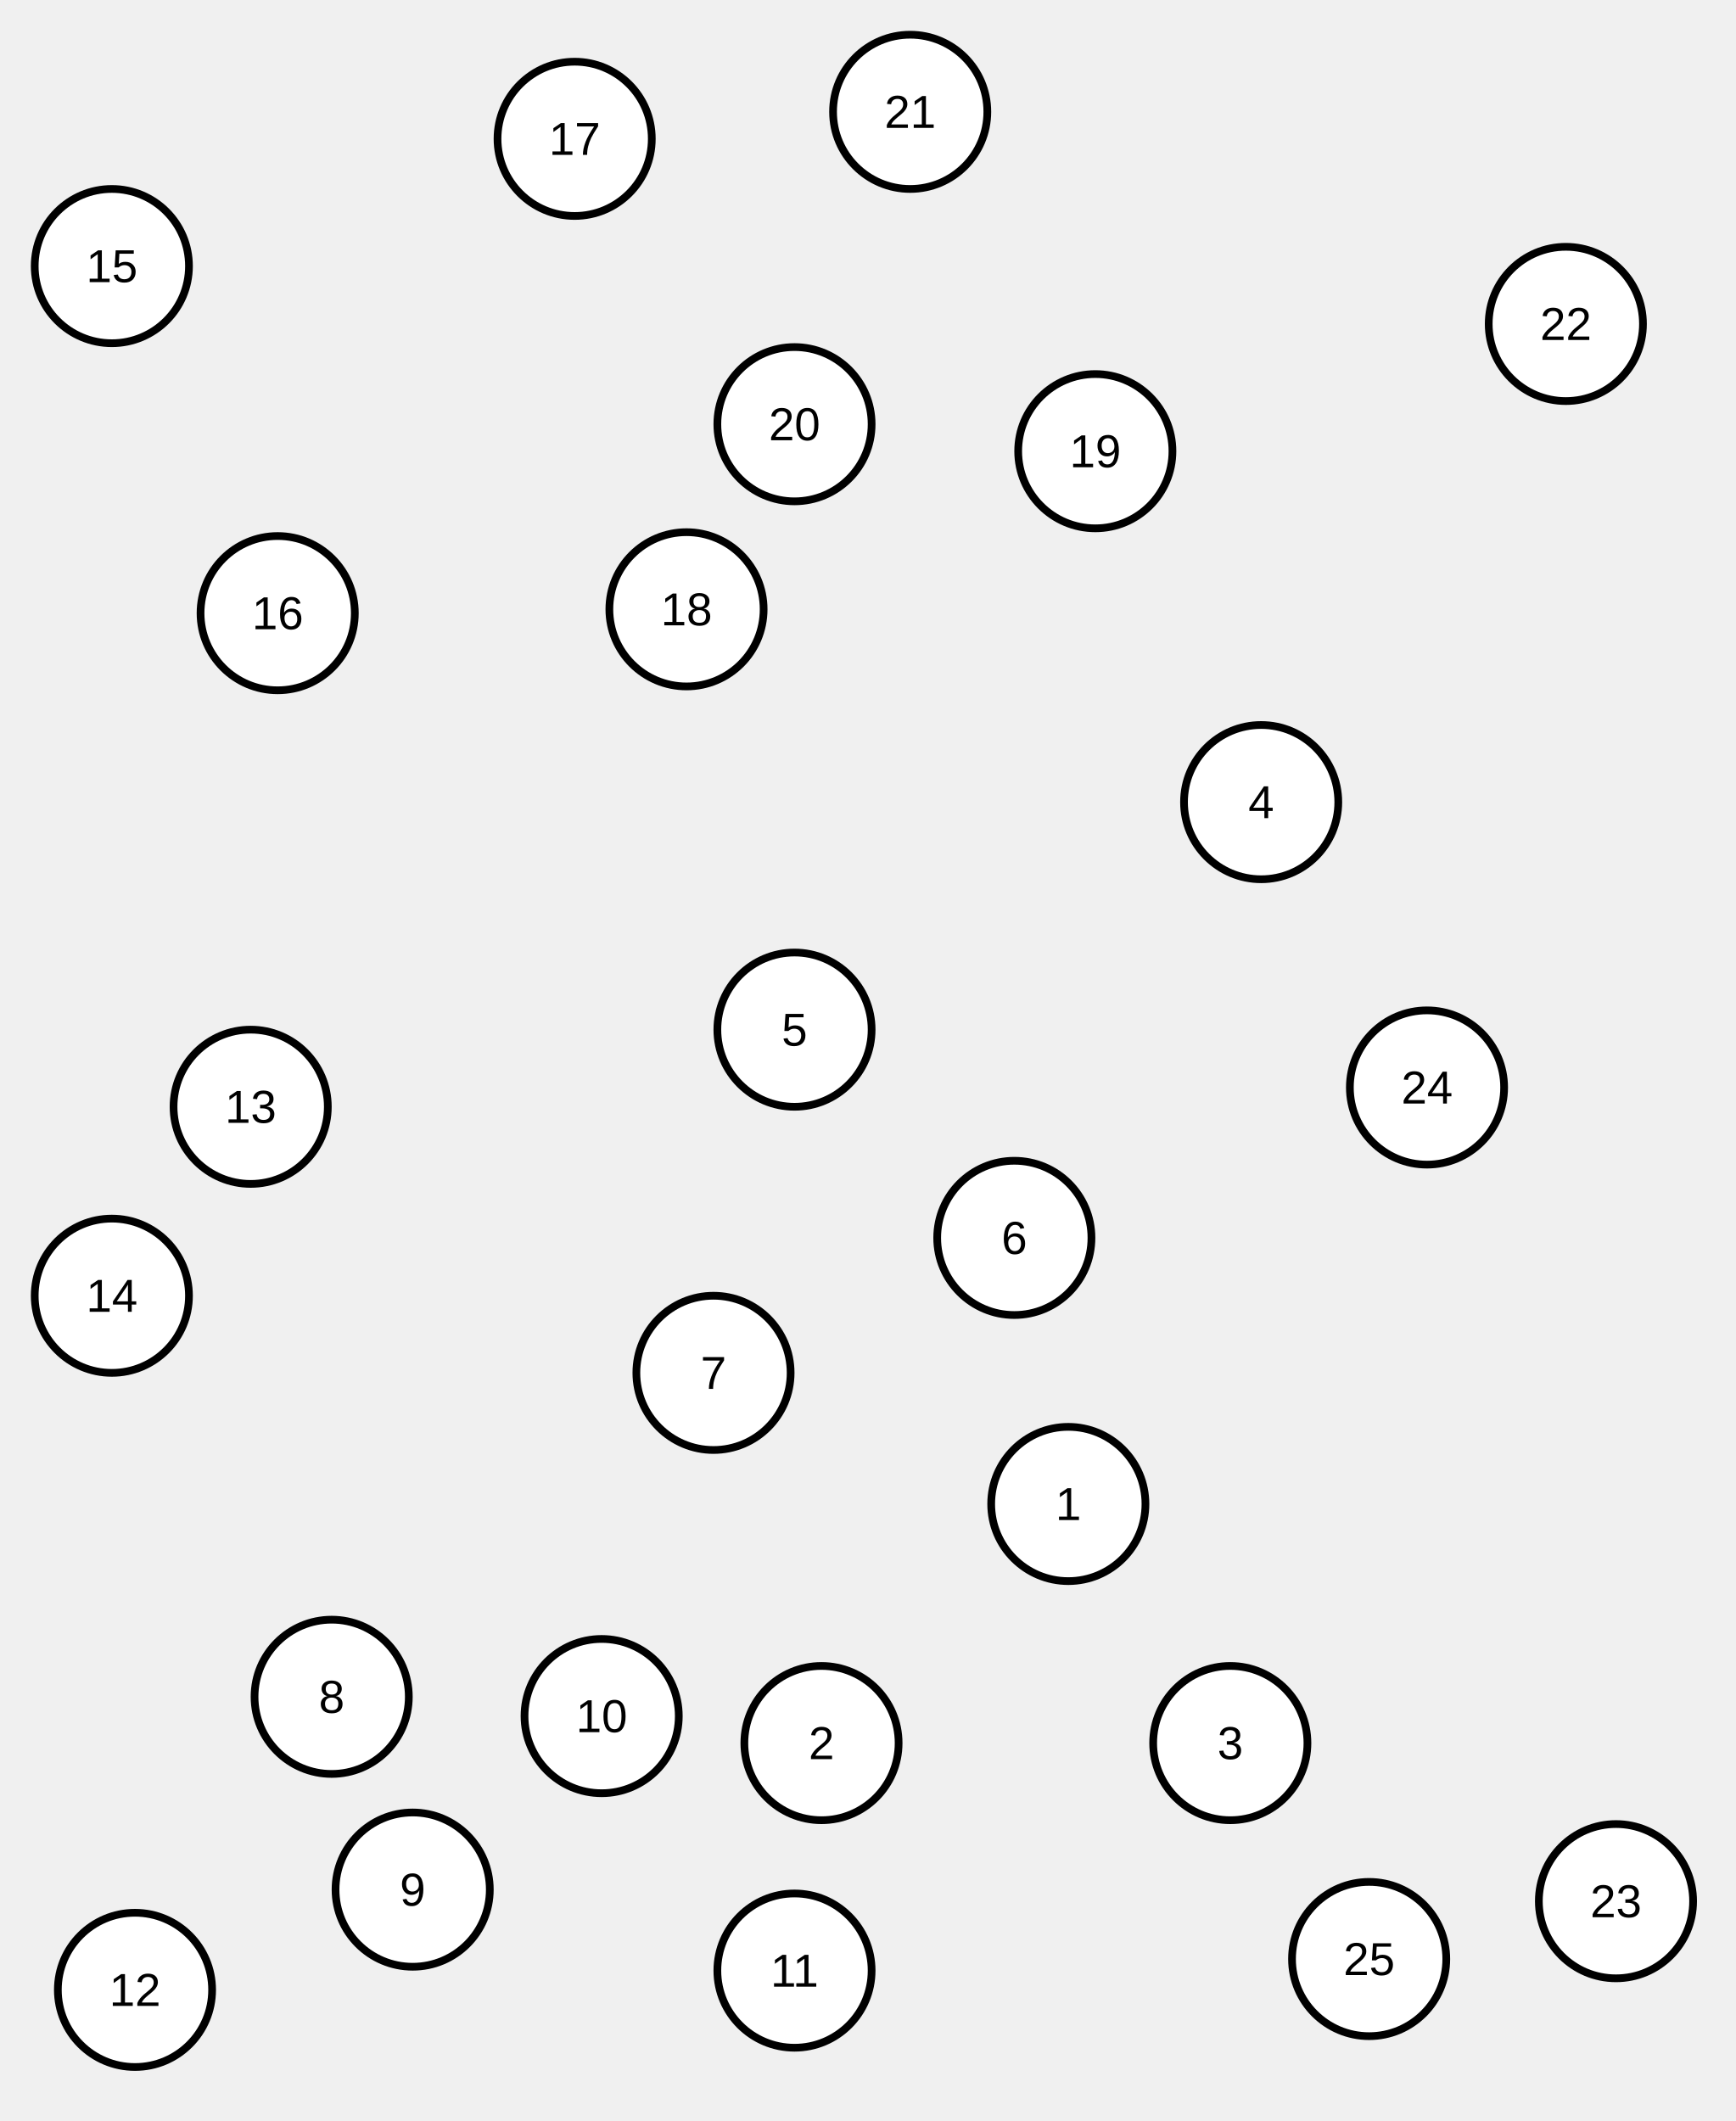
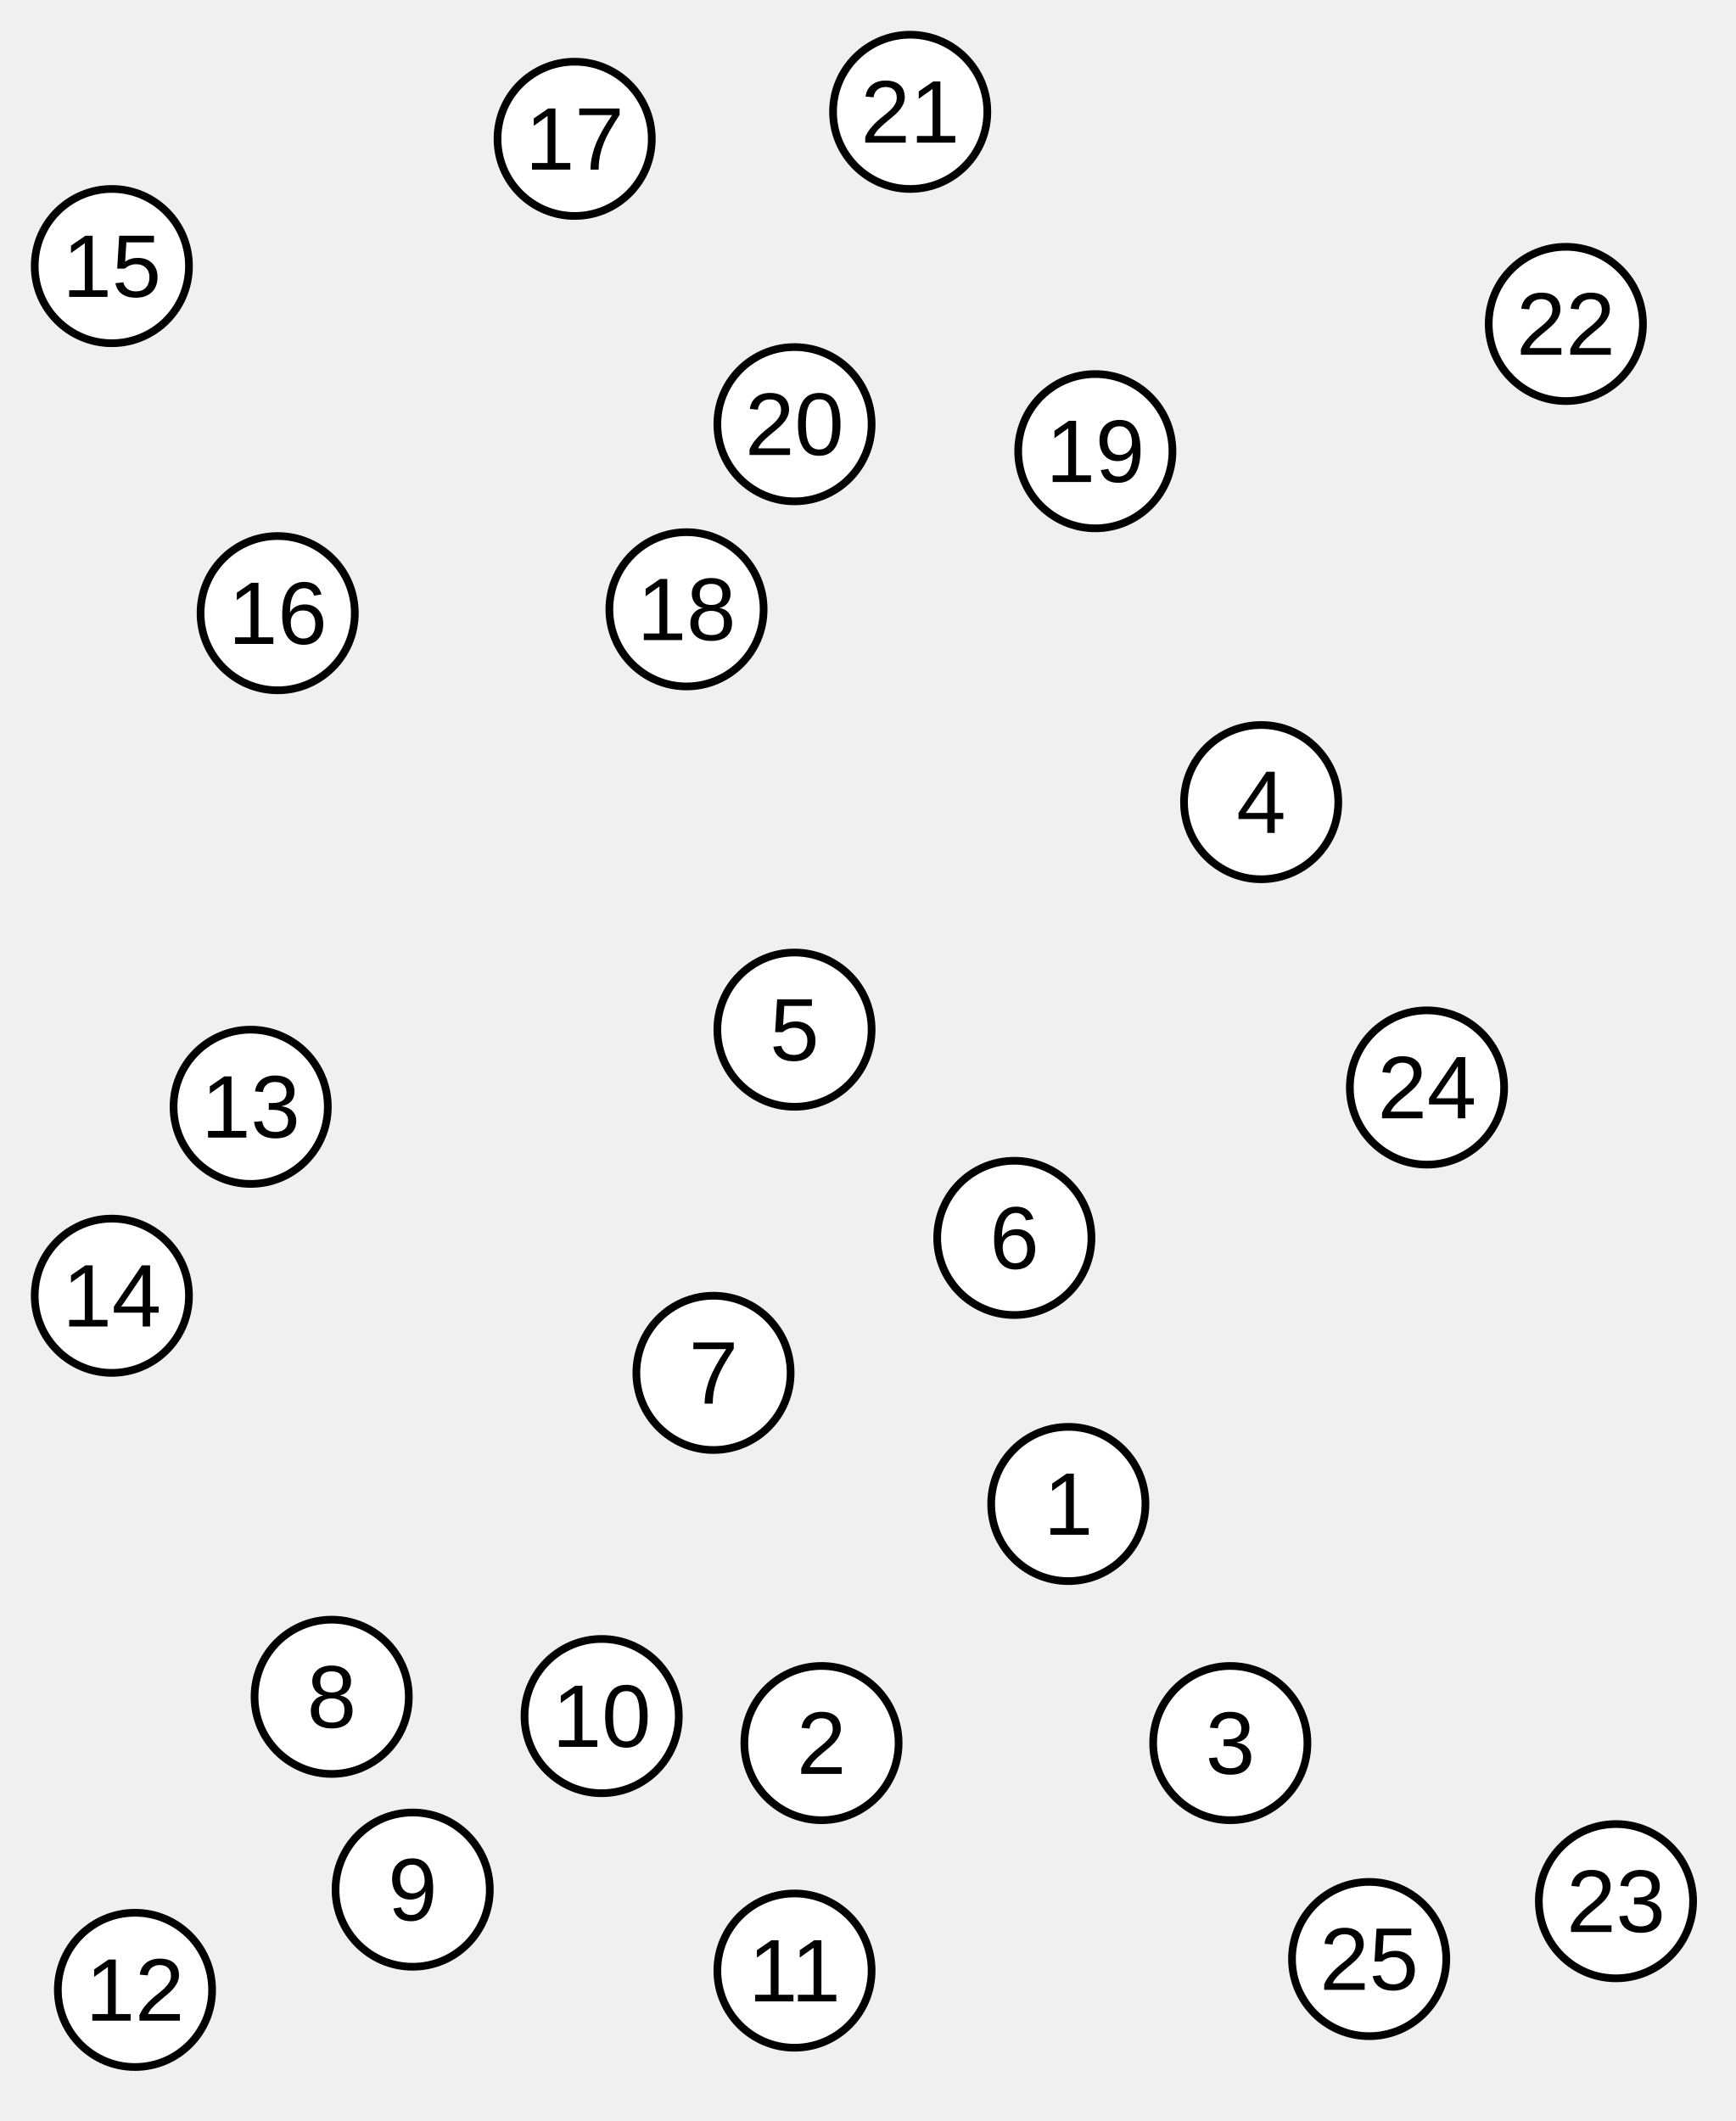
<svg xmlns="http://www.w3.org/2000/svg" version="1.1" width="100%" viewBox="0 0 450 550">
  <style type="text/css">
    * {
        -webkit-touch-callout: none;
        -webkit-user-select: none;
        -khtml-user-select: none;
        -moz-user-select: none;
        -ms-user-select: none;
        user-select: none;
        font-family: Verdana, Arial, Helvetica, sans-serif;
+         font-size: x-large;
    }
    </style>
  <line id="l1" x1="277" y1="390" x2="213" y2="452" stroke-width="2" stroke="black" display="none" />
  <g id="g1">
    <circle id="c1" cx="277" cy="390" r="20" alt="circle1" stroke-width="2" stroke="black" fill="white" />
    <text x="277" y="390" text-anchor="middle" dominant-baseline="central">1</text>
  </g>
  <line id="l2" x1="213" y1="452" x2="319" y2="452" stroke-width="2" stroke="black" display="none" />
  <g id="g2">
    <circle id="c2" cx="213" cy="452" r="20" alt="circle2" stroke-width="2" stroke="black" fill="white" />
    <text x="213" y="452" text-anchor="middle" dominant-baseline="central">2</text>
  </g>
  <line id="l3" x1="319" y1="452" x2="327" y2="208" stroke-width="2" stroke="black" display="none" />
  <g id="g3">
    <circle id="c3" cx="319" cy="452" r="20" alt="circle3" stroke-width="2" stroke="black" fill="white" />
    <text x="319" y="452" text-anchor="middle" dominant-baseline="central">3</text>
  </g>
  <line id="l4" x1="327" y1="208" x2="206" y2="267" stroke-width="2" stroke="black" display="none" />
  <g id="g4">
    <circle id="c4" cx="327" cy="208" r="20" alt="circle4" stroke-width="2" stroke="black" fill="white" />
    <text x="327" y="208" text-anchor="middle" dominant-baseline="central">4</text>
  </g>
  <line id="l5" x1="206" y1="267" x2="263" y2="321" stroke-width="2" stroke="black" display="none" />
  <g id="g5">
    <circle id="c5" cx="206" cy="267" r="20" alt="circle5" stroke-width="2" stroke="black" fill="white" />
    <text x="206" y="267" text-anchor="middle" dominant-baseline="central">5</text>
  </g>
  <line id="l6" x1="263" y1="321" x2="185" y2="356" stroke-width="2" stroke="black" display="none" />
  <g id="g6">
    <circle id="c6" cx="263" cy="321" r="20" alt="circle6" stroke-width="2" stroke="black" fill="white" />
    <text x="263" y="321" text-anchor="middle" dominant-baseline="central">6</text>
  </g>
  <line id="l7" x1="185" y1="356" x2="86" y2="440" stroke-width="2" stroke="black" display="none" />
  <g id="g7">
    <circle id="c7" cx="185" cy="356" r="20" alt="circle7" stroke-width="2" stroke="black" fill="white" />
    <text x="185" y="356" text-anchor="middle" dominant-baseline="central">7</text>
  </g>
  <line id="l8" x1="86" y1="440" x2="107" y2="490" stroke-width="2" stroke="black" display="none" />
  <g id="g8">
    <circle id="c8" cx="86" cy="440" r="20" alt="circle8" stroke-width="2" stroke="black" fill="white" />
    <text x="86" y="440" text-anchor="middle" dominant-baseline="central">8</text>
  </g>
  <line id="l9" x1="107" y1="490" x2="156" y2="445" stroke-width="2" stroke="black" display="none" />
  <g id="g9">
    <circle id="c9" cx="107" cy="490" r="20" alt="circle9" stroke-width="2" stroke="black" fill="white" />
    <text x="107" y="490" text-anchor="middle" dominant-baseline="central">9</text>
  </g>
  <line id="l10" x1="156" y1="445" x2="206" y2="511" stroke-width="2" stroke="black" display="none" />
  <g id="g10">
    <circle id="c10" cx="156" cy="445" r="20" alt="circle10" stroke-width="2" stroke="black" fill="white" />
    <text x="156" y="445" text-anchor="middle" dominant-baseline="central">10</text>
  </g>
  <line id="l11" x1="206" y1="511" x2="35" y2="516" stroke-width="2" stroke="black" display="none" />
  <g id="g11">
    <circle id="c11" cx="206" cy="511" r="20" alt="circle11" stroke-width="2" stroke="black" fill="white" />
    <text x="206" y="511" text-anchor="middle" dominant-baseline="central">11</text>
  </g>
  <line id="l12" x1="35" y1="516" x2="65" y2="287" stroke-width="2" stroke="black" display="none" />
  <g id="g12">
    <circle id="c12" cx="35" cy="516" r="20" alt="circle12" stroke-width="2" stroke="black" fill="white" />
    <text x="35" y="516" text-anchor="middle" dominant-baseline="central">12</text>
  </g>
  <line id="l13" x1="65" y1="287" x2="29" y2="336" stroke-width="2" stroke="black" display="none" />
  <g id="g13">
    <circle id="c13" cx="65" cy="287" r="20" alt="circle13" stroke-width="2" stroke="black" fill="white" />
    <text x="65" y="287" text-anchor="middle" dominant-baseline="central">13</text>
  </g>
  <line id="l14" x1="29" y1="336" x2="29" y2="69" stroke-width="2" stroke="black" display="none" />
  <g id="g14">
    <circle id="c14" cx="29" cy="336" r="20" alt="circle14" stroke-width="2" stroke="black" fill="white" />
    <text x="29" y="336" text-anchor="middle" dominant-baseline="central">14</text>
  </g>
  <line id="l15" x1="29" y1="69" x2="72" y2="159" stroke-width="2" stroke="black" display="none" />
  <g id="g15">
    <circle id="c15" cx="29" cy="69" r="20" alt="circle15" stroke-width="2" stroke="black" fill="white" />
    <text x="29" y="69" text-anchor="middle" dominant-baseline="central">15</text>
  </g>
  <line id="l16" x1="72" y1="159" x2="149" y2="36" stroke-width="2" stroke="black" display="none" />
  <g id="g16">
    <circle id="c16" cx="72" cy="159" r="20" alt="circle16" stroke-width="2" stroke="black" fill="white" />
    <text x="72" y="159" text-anchor="middle" dominant-baseline="central">16</text>
  </g>
  <line id="l17" x1="149" y1="36" x2="178" y2="158" stroke-width="2" stroke="black" display="none" />
  <g id="g17">
    <circle id="c17" cx="149" cy="36" r="20" alt="circle17" stroke-width="2" stroke="black" fill="white" />
    <text x="149" y="36" text-anchor="middle" dominant-baseline="central">17</text>
  </g>
  <line id="l18" x1="178" y1="158" x2="284" y2="117" stroke-width="2" stroke="black" display="none" />
  <g id="g18">
    <circle id="c18" cx="178" cy="158" r="20" alt="circle18" stroke-width="2" stroke="black" fill="white" />
    <text x="178" y="158" text-anchor="middle" dominant-baseline="central">18</text>
  </g>
  <line id="l19" x1="284" y1="117" x2="206" y2="110" stroke-width="2" stroke="black" display="none" />
  <g id="g19">
    <circle id="c19" cx="284" cy="117" r="20" alt="circle19" stroke-width="2" stroke="black" fill="white" />
    <text x="284" y="117" text-anchor="middle" dominant-baseline="central">19</text>
  </g>
  <line id="l20" x1="206" y1="110" x2="236" y2="29" stroke-width="2" stroke="black" display="none" />
  <g id="g20">
    <circle id="c20" cx="206" cy="110" r="20" alt="circle20" stroke-width="2" stroke="black" fill="white" />
    <text x="206" y="110" text-anchor="middle" dominant-baseline="central">20</text>
  </g>
  <line id="l21" x1="236" y1="29" x2="406" y2="84" stroke-width="2" stroke="black" display="none" />
  <g id="g21">
    <circle id="c21" cx="236" cy="29" r="20" alt="circle21" stroke-width="2" stroke="black" fill="white" />
    <text x="236" y="29" text-anchor="middle" dominant-baseline="central">21</text>
  </g>
  <line id="l22" x1="406" y1="84" x2="419" y2="493" stroke-width="2" stroke="black" display="none" />
  <g id="g22">
    <circle id="c22" cx="406" cy="84" r="20" alt="circle22" stroke-width="2" stroke="black" fill="white" />
    <text x="406" y="84" text-anchor="middle" dominant-baseline="central">22</text>
  </g>
  <line id="l23" x1="419" y1="493" x2="370" y2="282" stroke-width="2" stroke="black" display="none" />
  <g id="g23">
    <circle id="c23" cx="419" cy="493" r="20" alt="circle23" stroke-width="2" stroke="black" fill="white" />
    <text x="419" y="493" text-anchor="middle" dominant-baseline="central">23</text>
  </g>
  <line id="l24" x1="370" y1="282" x2="355" y2="508" stroke-width="2" stroke="black" display="none" />
  <g id="g24">
    <circle id="c24" cx="370" cy="282" r="20" alt="circle24" stroke-width="2" stroke="black" fill="white" />
    <text x="370" y="282" text-anchor="middle" dominant-baseline="central">24</text>
  </g>
  <g id="g25">
    <circle id="c25" cx="355" cy="508" r="20" alt="circle25" stroke-width="2" stroke="black" fill="white" />
    <text x="355" y="508" text-anchor="middle" dominant-baseline="central">25</text>
  </g>
</svg>
